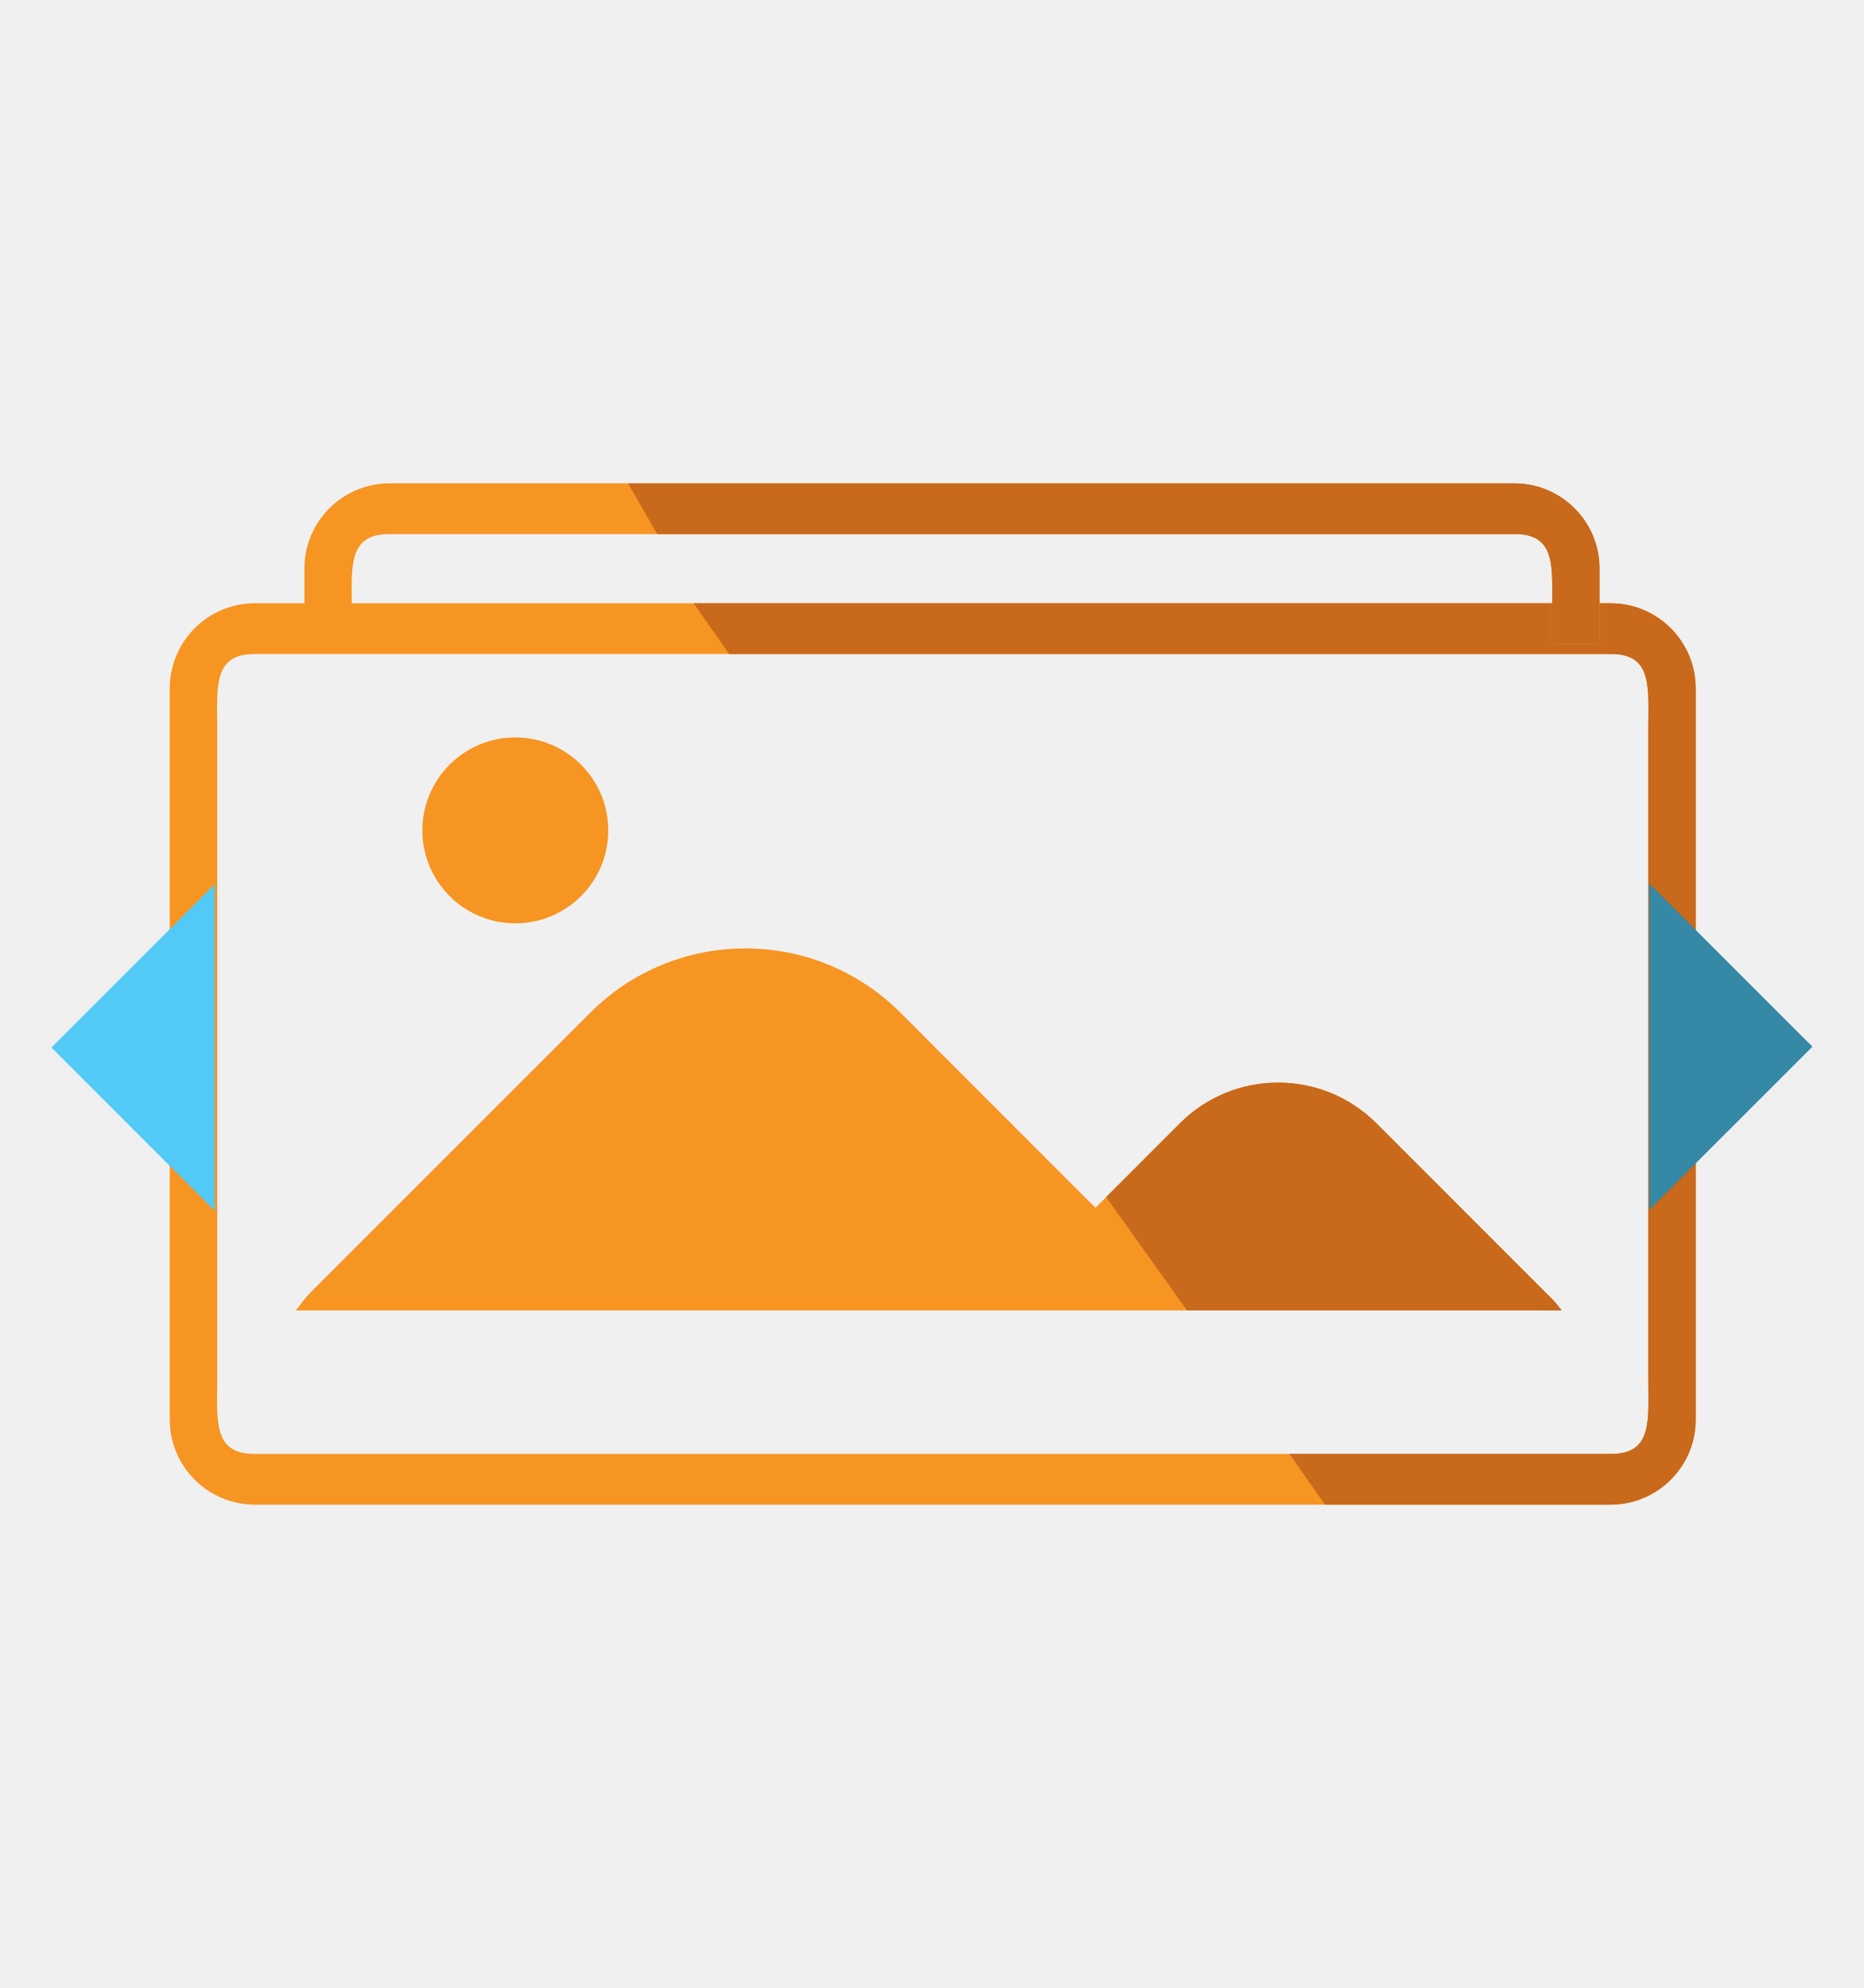
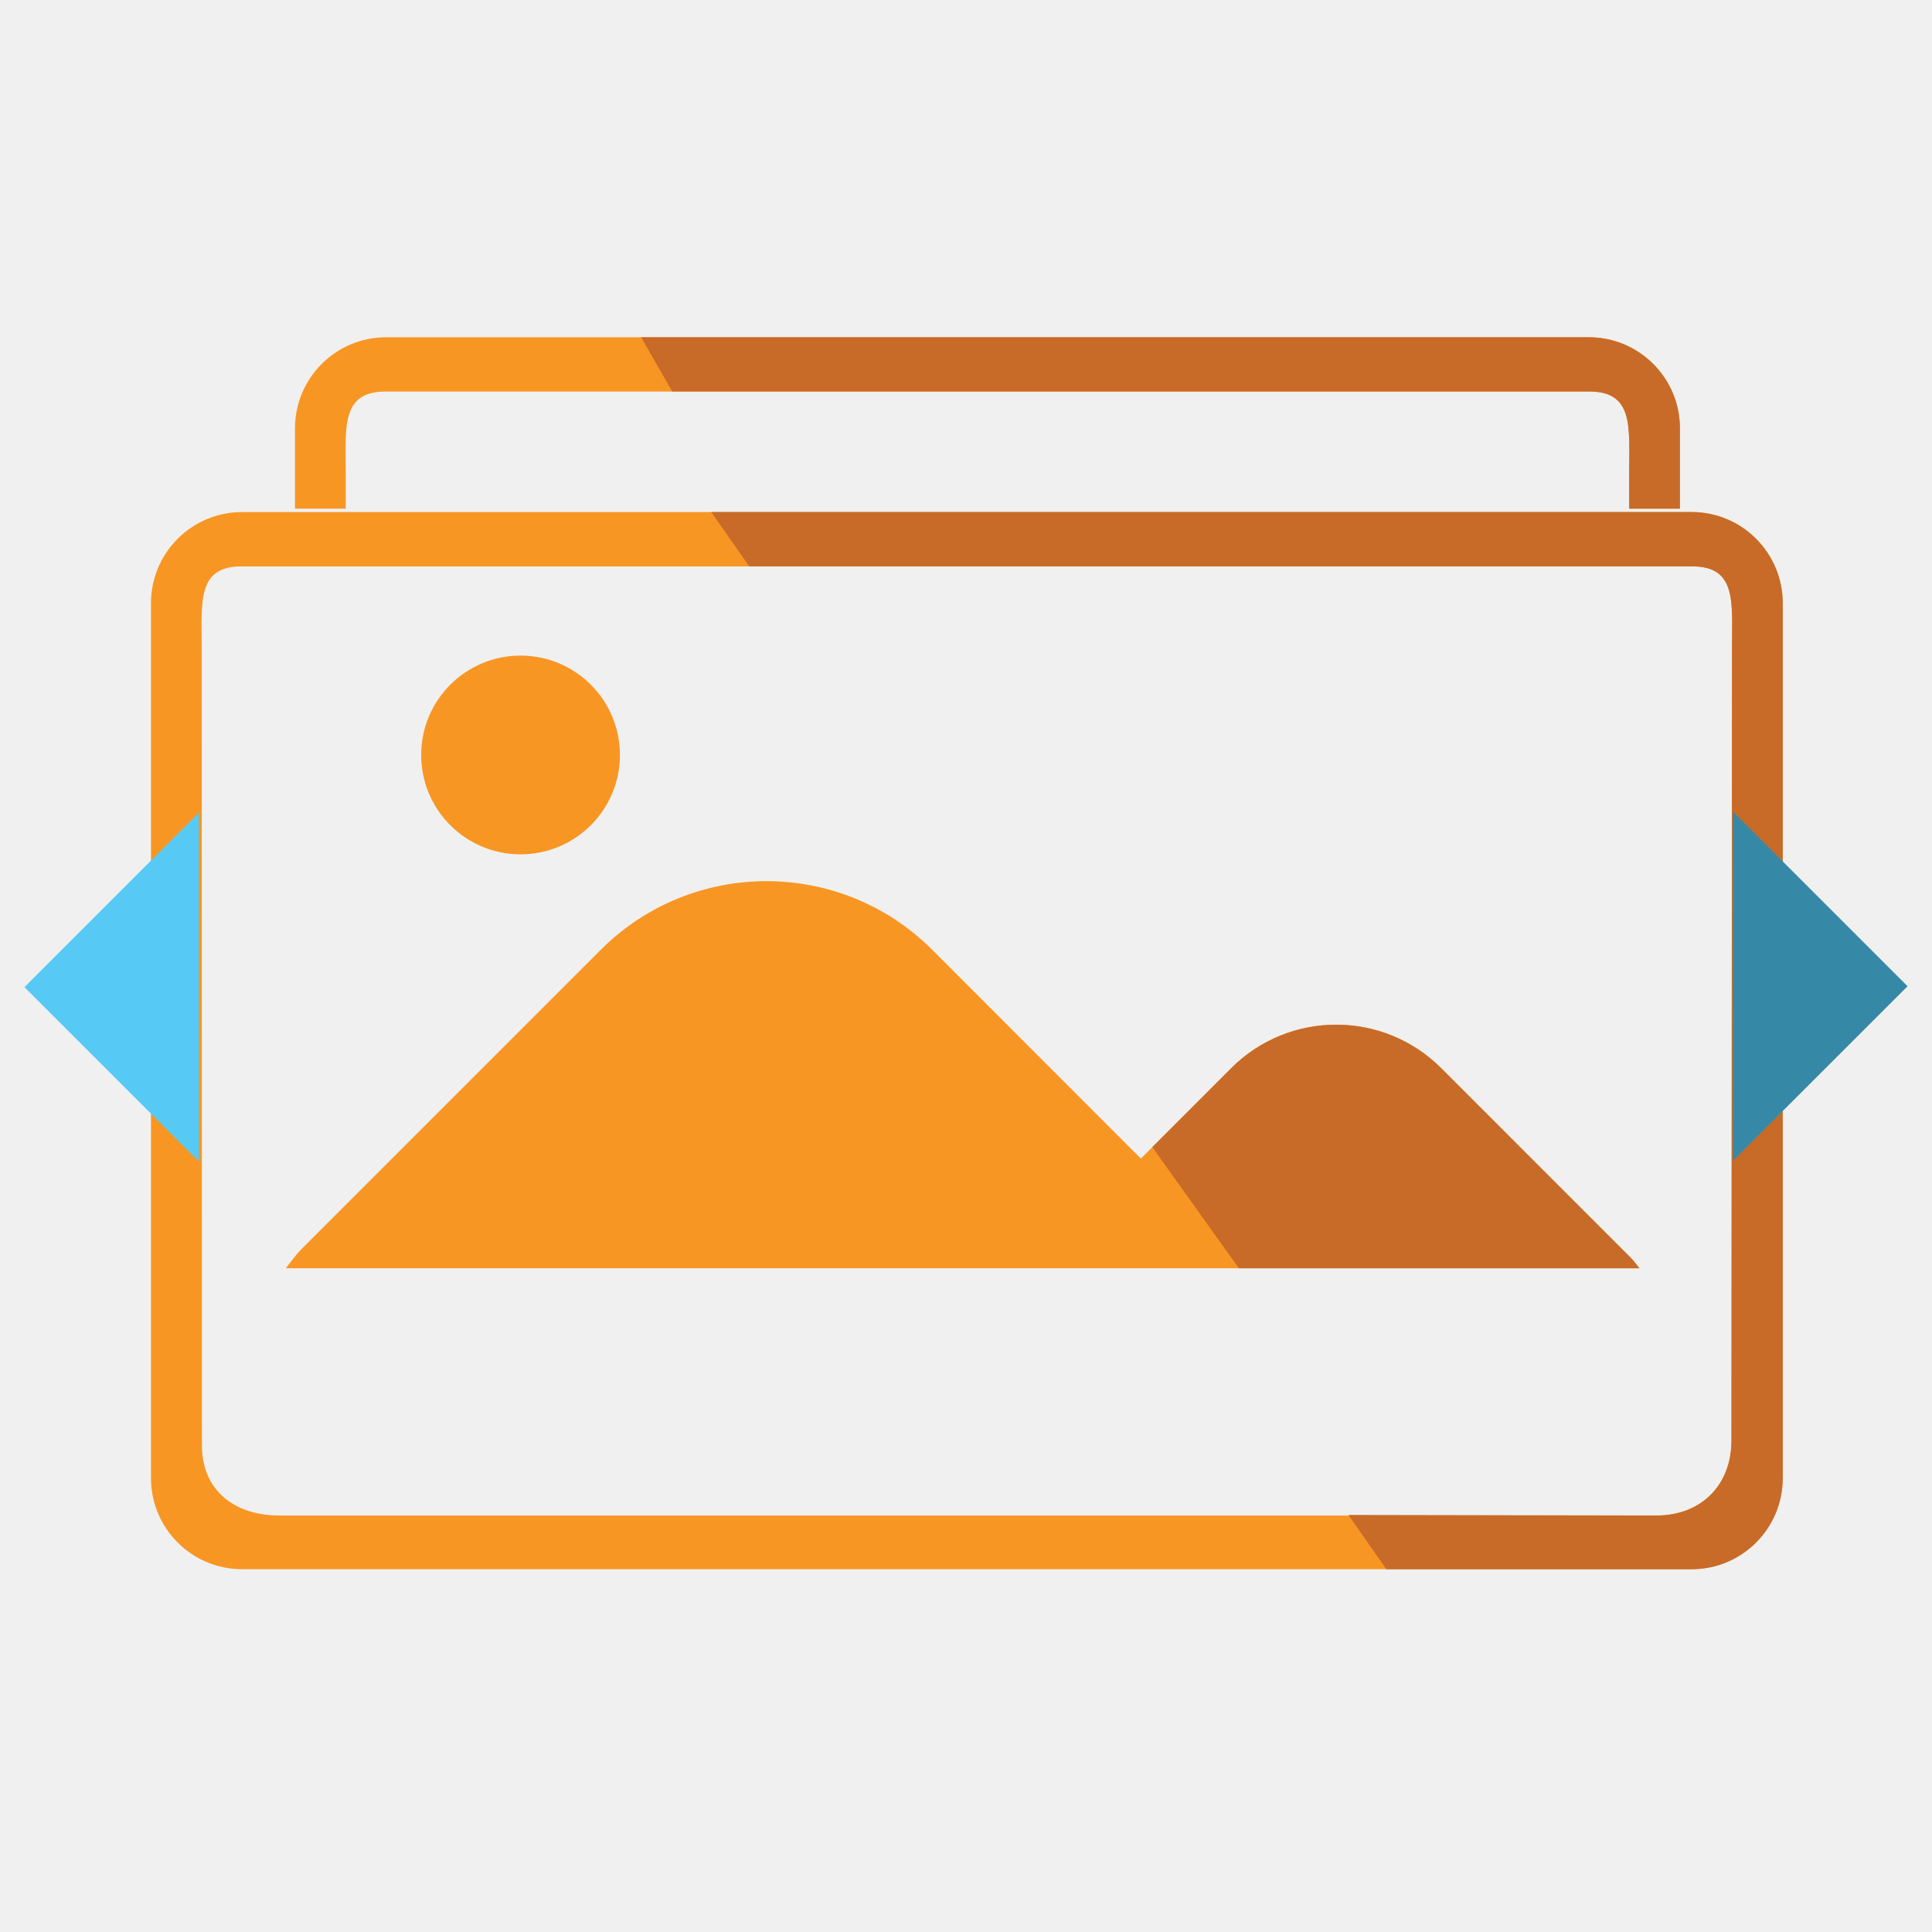
- <svg xmlns="http://www.w3.org/2000/svg" version="1.1" x="0px" y="0px" width="150px" height="160px" viewBox="-4.136 -38.901 150 160" enable-background="new -4.136 -38.901 150 160" xml:space="preserve">
+ <svg xmlns="http://www.w3.org/2000/svg" version="1.1" x="0px" y="0px" width="48px" height="48px" viewBox="0 0 48 48" enable-background="new 0 0 48 48" xml:space="preserve">
  <defs>
</defs>
-   <path display="none" fill="#FFFFFF" d="M70.598,43.868c-1.094,0-1.47-0.884-1.802-1.665c-0.307-0.724-0.573-1.35-1.305-1.375  c-0.015-0.001-0.029-0.001-0.044-0.001c-1.568,0-2.702,2.844-2.712,2.874l-0.318-0.124c0.05-0.128,1.264-3.158,3.086-3.089  c0.949,0.032,1.284,0.82,1.608,1.582c0.318,0.75,0.619,1.459,1.487,1.459c0.778,0,1.012-1.43,1.238-2.814  c0.272-1.659,0.55-3.38,1.819-3.268c2.252,0.188,3.27,5.978,3.313,6.224l-0.336,0.059c-0.276-1.607-1.354-5.805-3.006-5.942  c-0.944-0.084-1.207,1.478-1.452,2.984C71.912,42.364,71.666,43.868,70.598,43.868z" />
-   <path fill="#F79523" d="M125.48,9.651h-109.1c-3.786,0-6.854,3.072-6.854,6.857v58.835c0,3.789,3.068,6.855,6.854,6.855h109.1  c3.788,0,6.857-3.066,6.857-6.855V16.508C132.338,12.723,129.269,9.651,125.48,9.651z M128.52,72.033  c0,3.361,0.374,6.082-2.988,6.082H16.329c-3.356,0-2.984-2.721-2.984-6.082V19.822c0-3.362-0.372-6.085,2.984-6.085h109.202  c3.362,0,2.988,2.723,2.988,6.085V72.033z" />
-   <path fill="#C8691C" d="M125.48,9.651H51.69l2.859,4.085h70.981c3.362,0,2.988,2.723,2.988,6.085v52.211  c0,3.361,0.374,6.082-2.988,6.082H99.641l2.86,4.084h22.979c3.788,0,6.857-3.066,6.857-6.855V16.508  C132.338,12.723,129.269,9.651,125.48,9.651z" />
-   <path fill="#F79523" d="M121.549,66.566c-0.217-0.262-0.402-0.547-0.649-0.795L106.631,51.5c-4.362-4.361-11.441-4.361-15.804,0  l-6.801,6.805L68.324,42.595c-6.888-6.886-18.057-6.886-24.946,0L20.855,65.119c-0.451,0.453-0.791,0.961-1.183,1.447H121.549z" />
-   <circle fill="#F79523" cx="37.337" cy="27.931" r="7.481" />
-   <path fill="#C8691C" d="M91.398,66.566h30.15c-0.217-0.262-0.402-0.547-0.649-0.795L106.631,51.5  c-4.362-4.361-11.441-4.361-15.804,0l-5.942,5.945L91.398,66.566z" />
-   <path fill="#F79523" d="M24.181,12.9v-2.729c0-3.362-0.371-6.086,2.985-6.086h90.625c3.362,0,2.987,2.724,2.987,6.086V12.9h3.818  V6.857c0-3.786-3.069-6.857-6.857-6.857H27.217c-3.785,0-6.854,3.072-6.854,6.857V12.9H24.181z" />
-   <path fill="#C8691C" d="M117.739,0H46.41l2.346,4.084h69.035c3.362,0,2.987,2.724,2.987,6.086V12.9h3.818V6.857  C124.597,3.072,121.527,0,117.739,0z" />
-   <polygon fill="#52CAF5" points="13.137,58.542 0,45.408 13.137,32.272 " />
-   <polygon fill="#3588A6" points="128.591,58.472 141.729,45.337 128.591,32.2 " />
+   <rect opacity="0" fill="#FFFFFF" width="48" height="48" />
+   <path fill="#F89624" d="M42.028,12.722H6.014c-1.25,0-2.263,1.015-2.263,2.264v21.737c0,1.251,1.013,2.263,2.263,2.263h36.014  c1.251,0,2.263-1.012,2.263-2.263V14.986C44.291,13.737,43.28,12.722,42.028,12.722z M43.019,35.788  c0,1.109-0.751,1.864-1.861,1.864H6.934c-1.108,0-1.917-0.627-1.917-1.737L5.012,16.079c0-1.109-0.122-2.007,0.986-2.007h36.047  c1.111,0,0.987,0.897,0.987,2.007L43.019,35.788L43.019,35.788z" />
+   <path fill="#C86B28" d="M42.028,12.722H17.67l0.944,1.349h23.43c1.111,0,0.987,0.899,0.987,2.008l-0.014,19.709  c0,1.109-0.751,1.864-1.861,1.864L33.5,37.638l0.943,1.349h7.585c1.251,0,2.263-1.012,2.263-2.263V14.986  C44.291,13.737,43.28,12.722,42.028,12.722z" />
+   <path fill="#F89624" d="M40.731,31.51c-0.07-0.087-0.134-0.18-0.216-0.262l-4.709-4.71c-1.441-1.44-3.776-1.44-5.217,0l-2.245,2.246  l-5.183-5.187c-2.274-2.273-5.961-2.273-8.235,0l-7.435,7.435c-0.148,0.151-0.261,0.318-0.391,0.478H40.731z" />
+   <circle fill="#F89624" cx="12.933" cy="18.757" r="2.469" />
+   <path fill="#C86B28" d="M30.779,31.51h9.952c-0.072-0.087-0.134-0.18-0.217-0.262l-4.708-4.71c-1.441-1.44-3.776-1.44-5.217,0  L28.629,28.5L30.779,31.51z" />
+   <path fill="#F89624" d="M8.59,12.638v-0.902c0-1.109-0.123-2.008,0.985-2.008H39.49c1.108,0,0.986,0.899,0.986,2.008v0.902h1.261  v-1.995c0-1.25-1.014-2.264-2.265-2.264H9.592c-1.249,0-2.263,1.014-2.263,2.264v1.995H8.59z" />
+   <path fill="#C86B28" d="M39.473,8.379H15.928l0.774,1.348H39.49c1.108,0,0.986,0.899,0.986,2.008v0.902h1.261v-1.995  C41.739,9.394,40.724,8.379,39.473,8.379z" />
+   <polygon fill="#56CAF5" points="4.944,28.86 0.607,24.526 4.944,20.19 " />
+   <polygon fill="#3689A6" points="43.056,28.838 47.393,24.503 43.056,20.166 " />
</svg>
